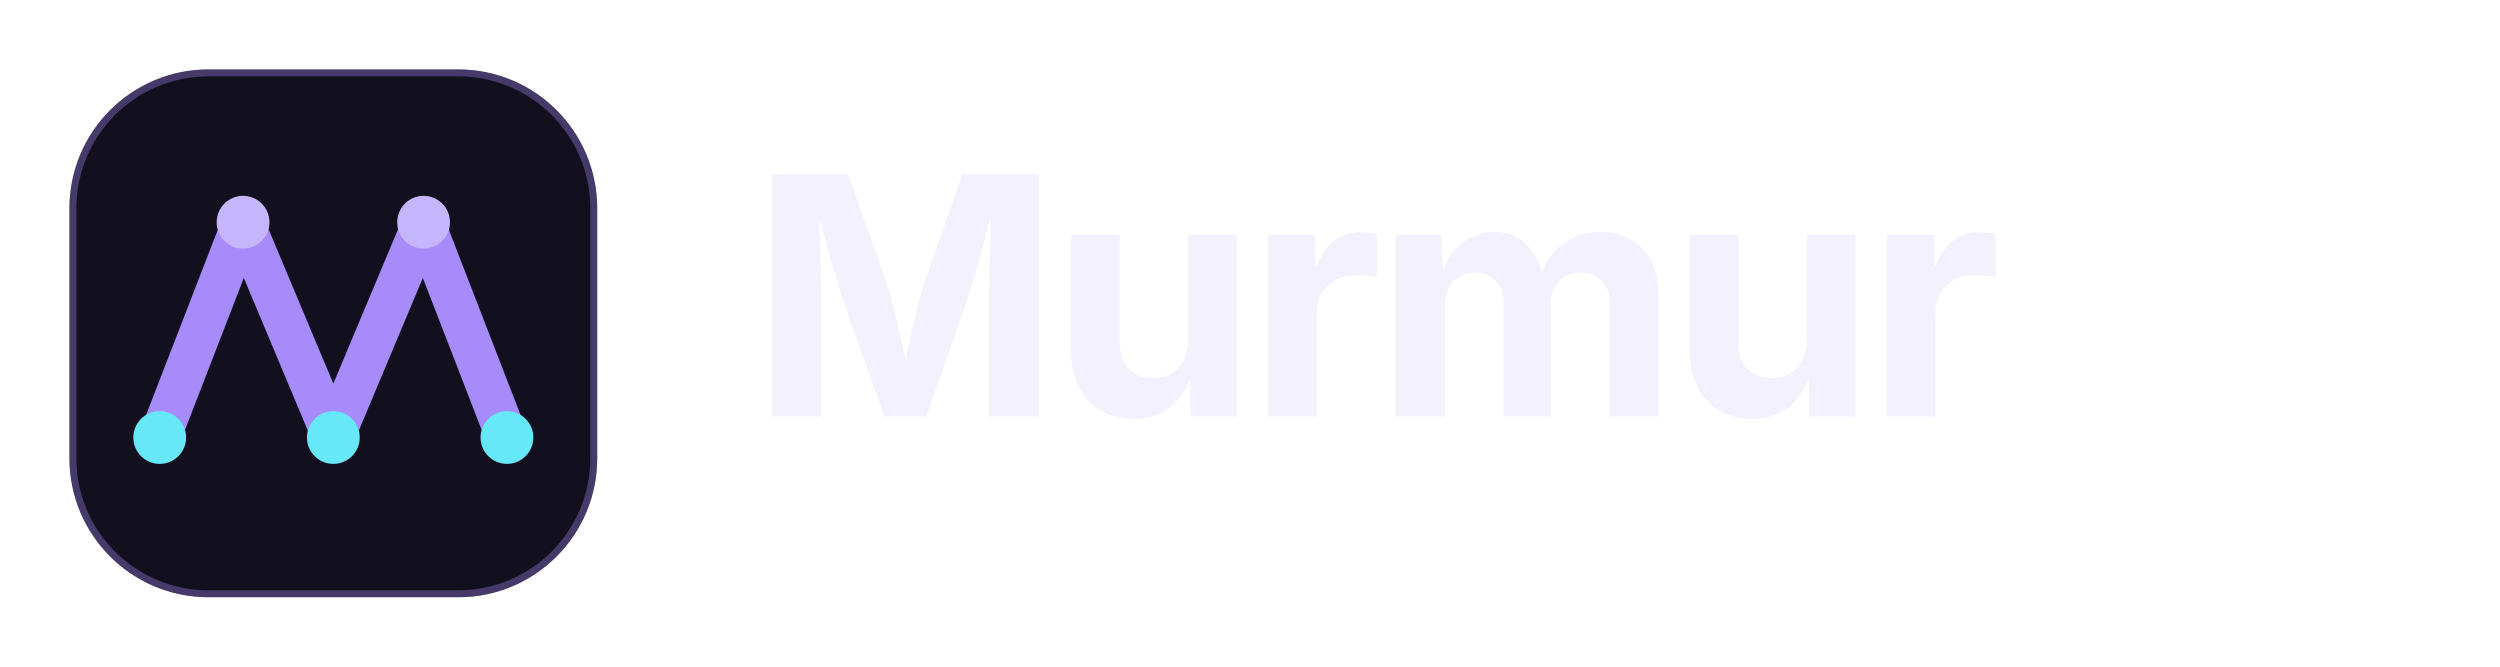
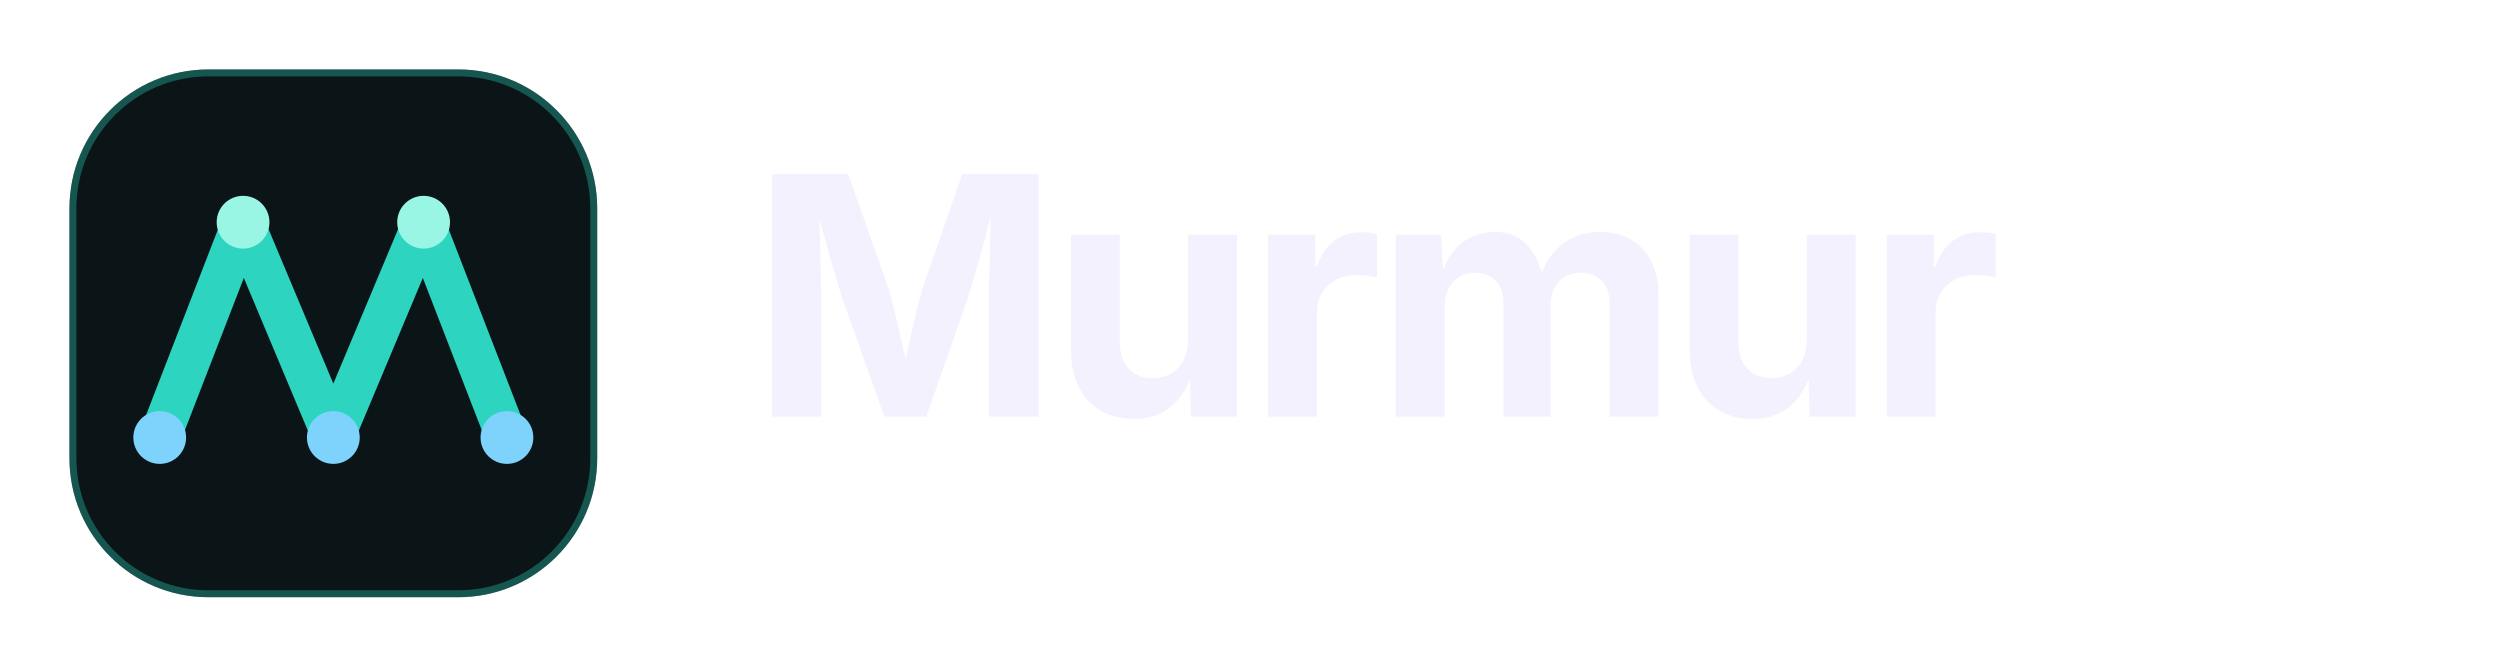
<svg xmlns="http://www.w3.org/2000/svg" viewBox="0 0 360 96" role="img" aria-labelledby="title desc">
  <g transform="translate(8 8)">
-     <rect x="2" y="2" width="76" height="76" rx="20" fill="#12101f" />
-     <rect x="2.5" y="2.5" width="75" height="75" rx="19.5" fill="none" stroke="#a78bfa" stroke-opacity=".34" />
-     <path d="M15 55 27 24l13 31 13-31 12 31" fill="none" stroke="#a78bfa" stroke-linecap="round" stroke-linejoin="round" stroke-width="6" />
-     <circle cx="15" cy="55" r="3.8" fill="#67e8f9" />
-     <circle cx="27" cy="24" r="3.8" fill="#c4b5fd" />
-     <circle cx="40" cy="55" r="3.8" fill="#67e8f9" />
-     <circle cx="53" cy="24" r="3.8" fill="#c4b5fd" />
-     <circle cx="65" cy="55" r="3.8" fill="#67e8f9" />
+     <rect x="2" y="2" width="76" height="76" rx="20" fill="#0b1517" />
+     <rect x="2.5" y="2.5" width="75" height="75" rx="19.5" fill="none" stroke="#2dd4bf" stroke-opacity=".34" />
+     <path d="M15 55 27 24l13 31 13-31 12 31" fill="none" stroke="#2dd4bf" stroke-linecap="round" stroke-linejoin="round" stroke-width="6" />
+     <circle cx="15" cy="55" r="3.8" fill="#7dd3fc" />
+     <circle cx="27" cy="24" r="3.8" fill="#99f6e4" />
+     <circle cx="40" cy="55" r="3.8" fill="#7dd3fc" />
+     <circle cx="53" cy="24" r="3.8" fill="#99f6e4" />
+     <circle cx="65" cy="55" r="3.8" fill="#7dd3fc" />
  </g>
  <text x="108" y="60" fill="#f4f1ff" font-family="Inter, ui-sans-serif, system-ui, sans-serif" font-size="48" font-weight="720" letter-spacing="-1.5">Murmur</text>
</svg>
